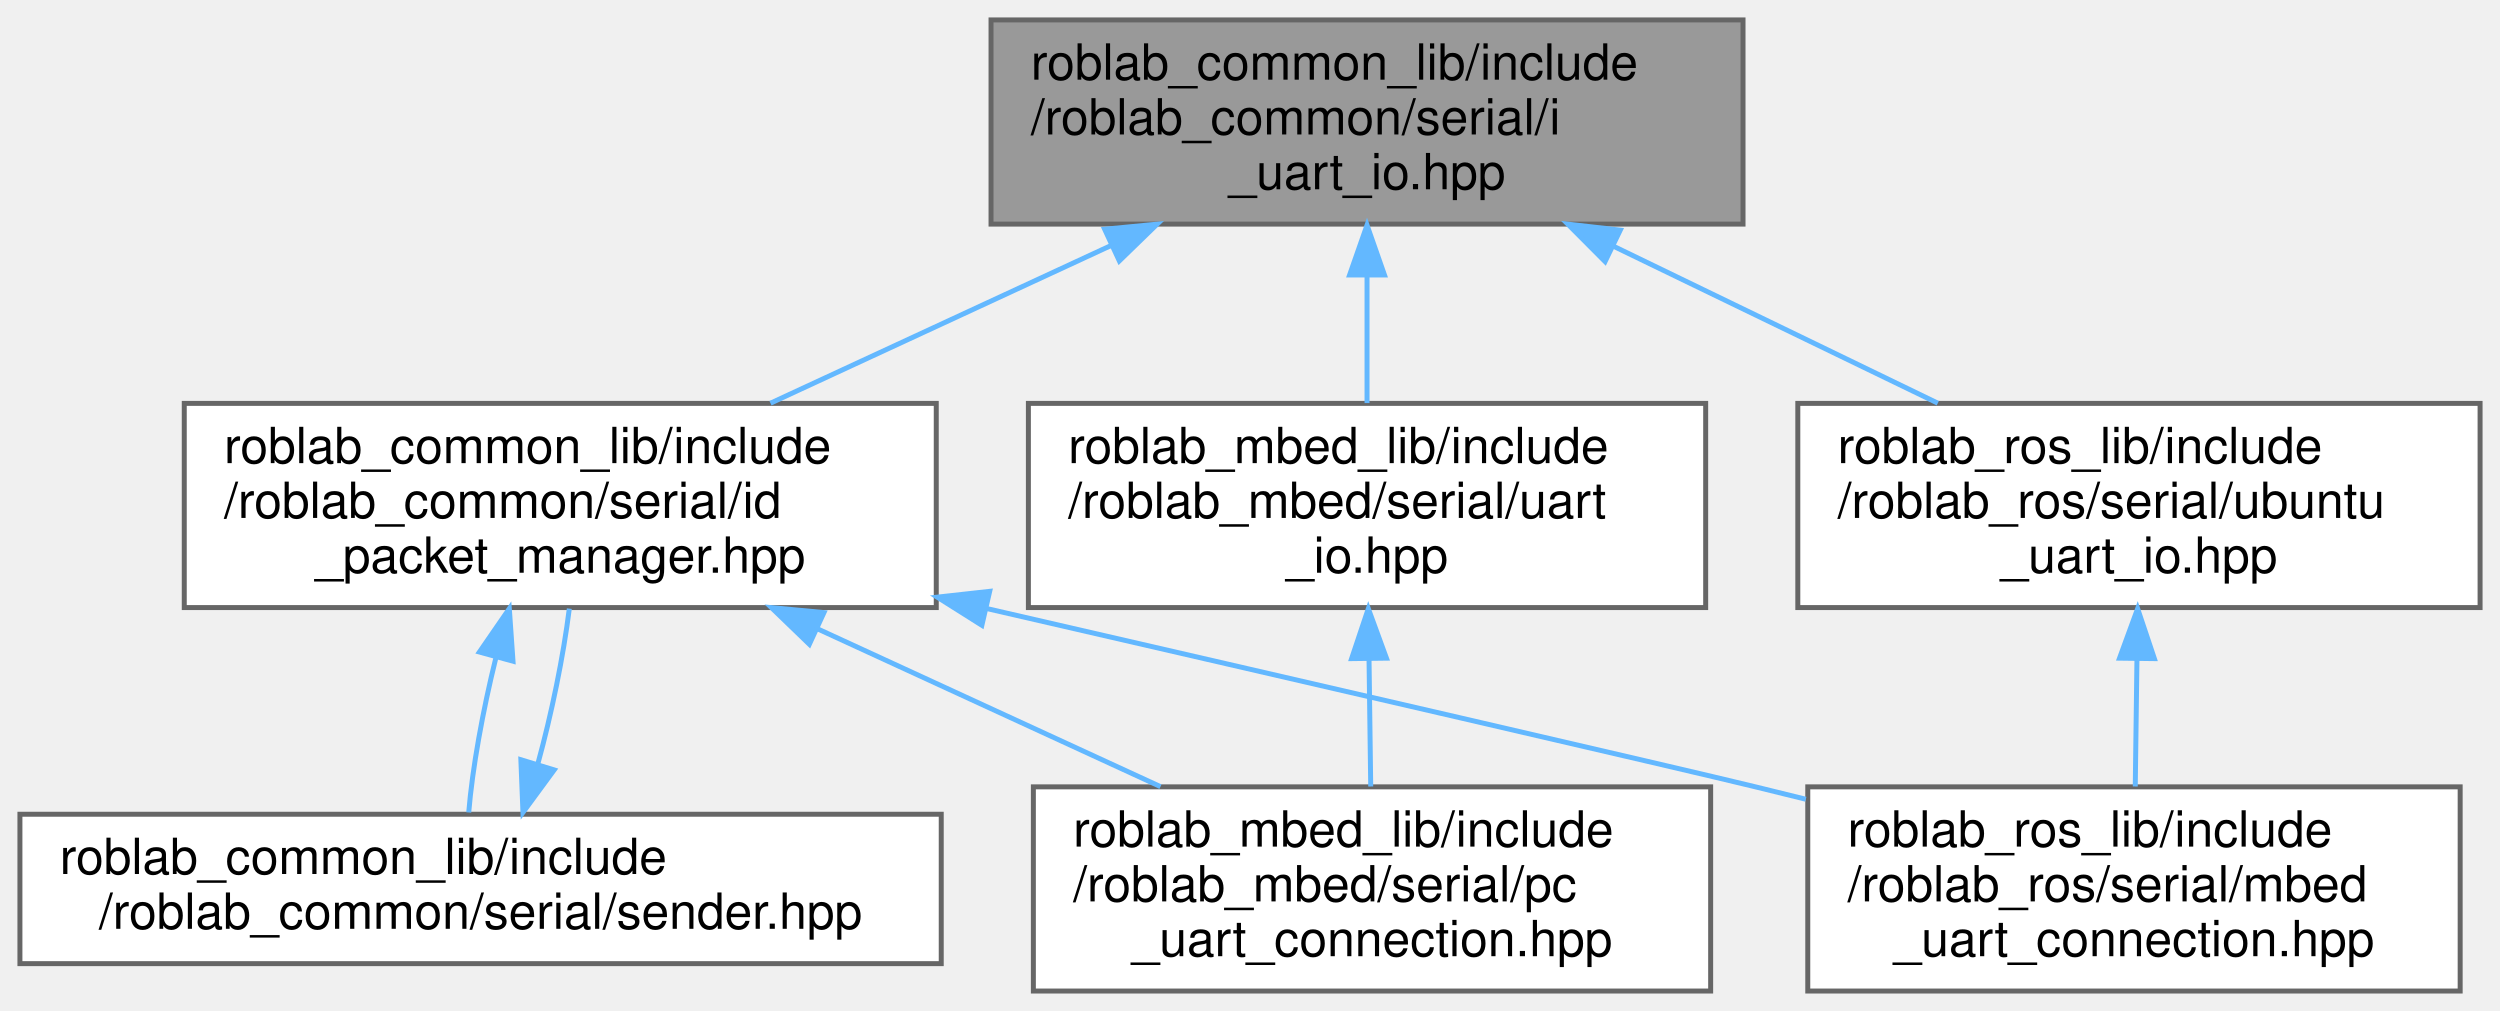
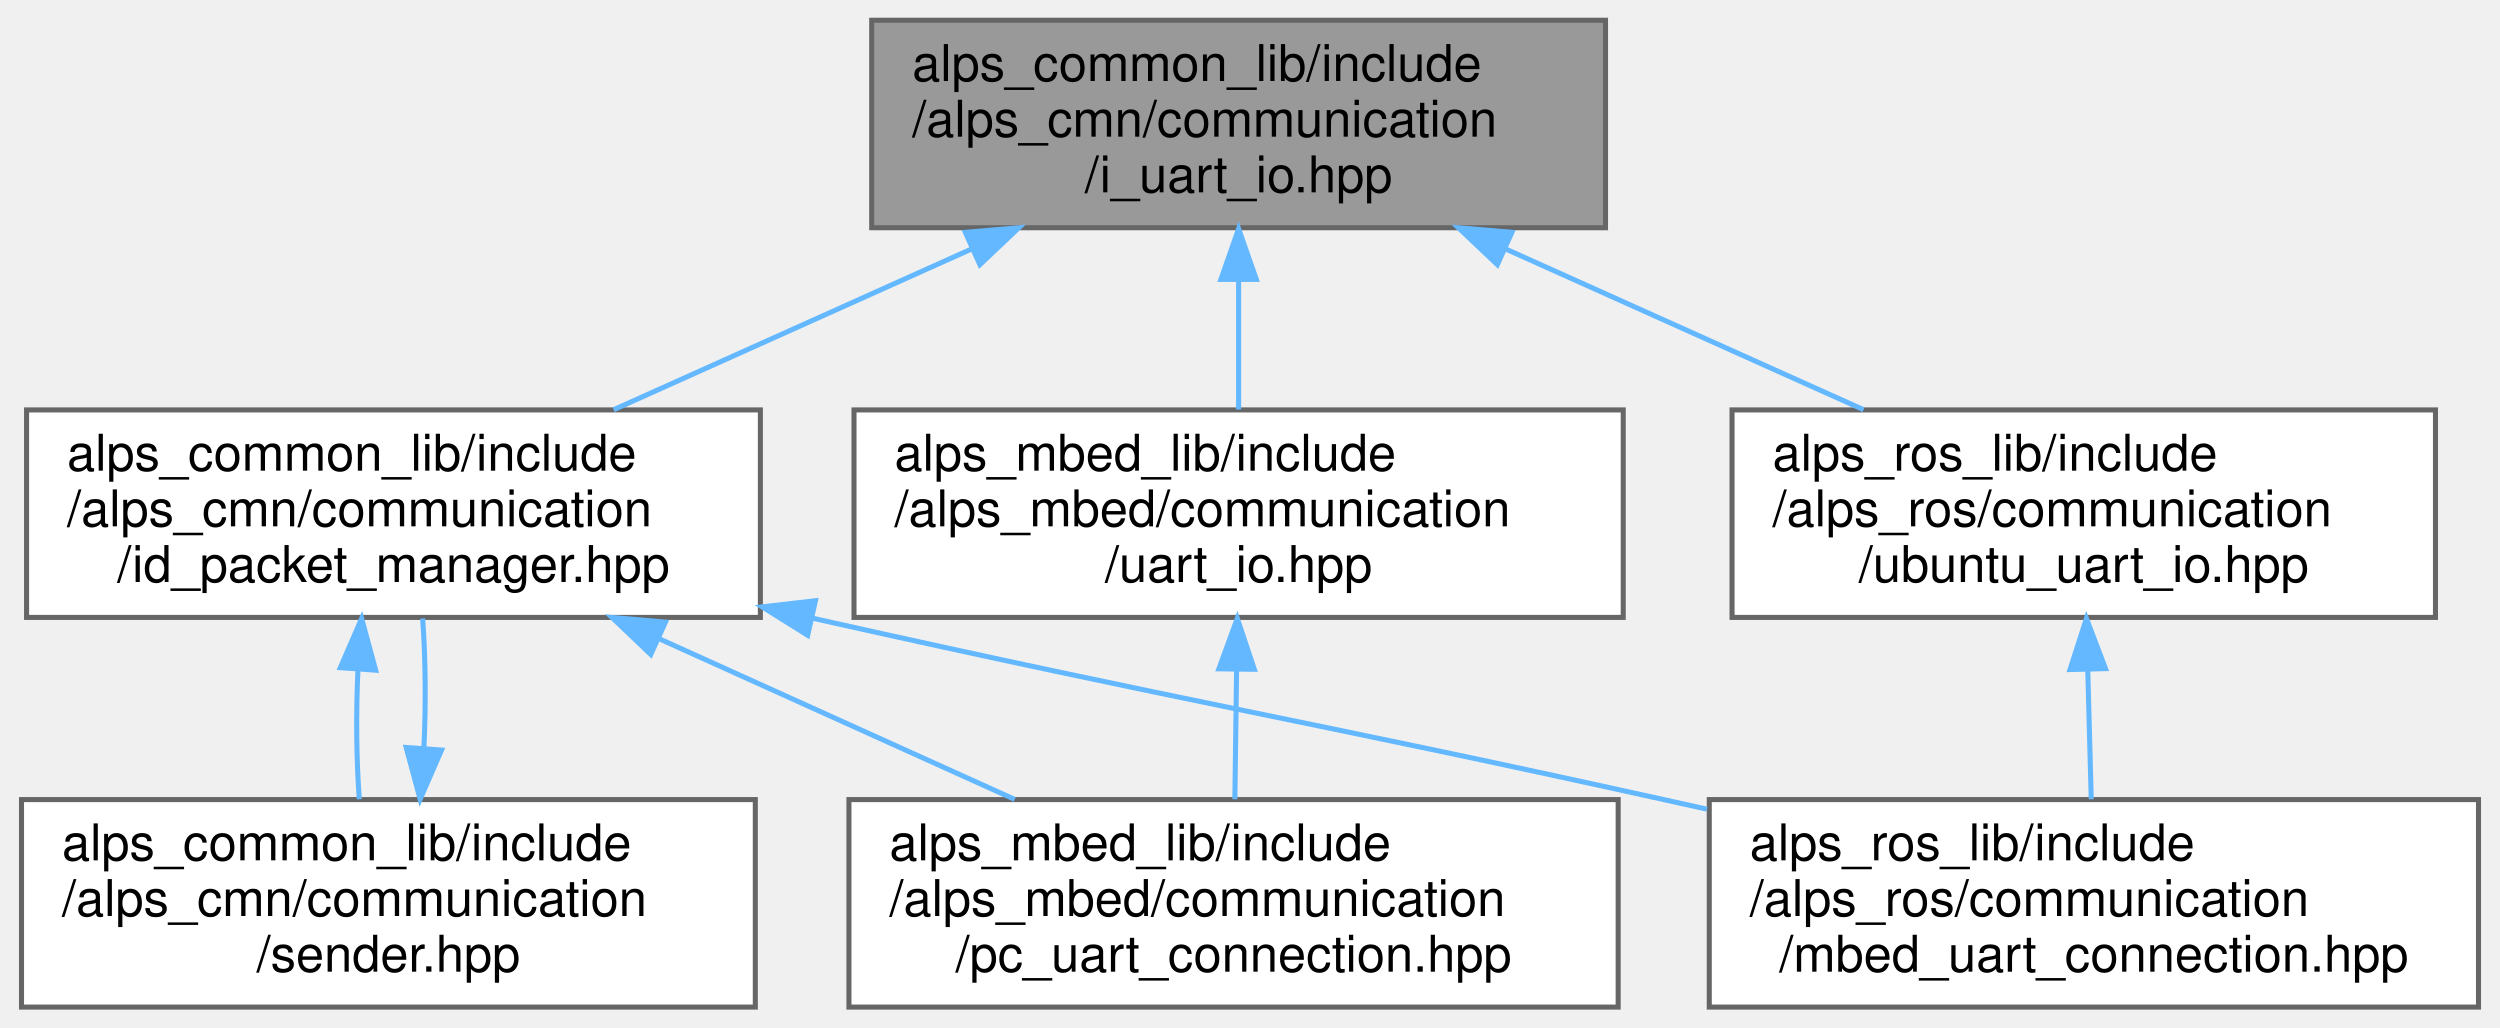
- <svg xmlns="http://www.w3.org/2000/svg" xmlns:xlink="http://www.w3.org/1999/xlink" width="502pt" height="203pt" viewBox="0.00 0.00 502.00 203.00">
+ <svg xmlns="http://www.w3.org/2000/svg" xmlns:xlink="http://www.w3.org/1999/xlink" width="494pt" height="203pt" viewBox="0.00 0.00 493.50 203.00">
  <g id="graph0" class="graph" transform="scale(1 1) rotate(0) translate(4 199)">
    <g id="node1" class="node">
      <g id="a_node1">
        <a xlink:title=" ">
-           <polygon fill="#999999" stroke="#666666" points="346,-195 195,-195 195,-154 346,-154 346,-195" />
-           <text text-anchor="start" x="203" y="-183" font-family="Helvetica,sans-Serif" font-size="10.00">roblab_common_lib/include</text>
-           <text text-anchor="start" x="203" y="-172" font-family="Helvetica,sans-Serif" font-size="10.00">/roblab_common/serial/i</text>
-           <text text-anchor="middle" x="270.5" y="-161" font-family="Helvetica,sans-Serif" font-size="10.00">_uart_io.hpp</text>
+           <polygon fill="#999999" stroke="#666666" points="313,-195 168,-195 168,-154 313,-154 313,-195" />
+           <text text-anchor="start" x="176" y="-183" font-family="Helvetica,sans-Serif" font-size="10.00">alps_common_lib/include</text>
+           <text text-anchor="start" x="176" y="-172" font-family="Helvetica,sans-Serif" font-size="10.00">/alps_cmn/communication</text>
+           <text text-anchor="middle" x="240.5" y="-161" font-family="Helvetica,sans-Serif" font-size="10.00">/i_uart_io.hpp</text>
        </a>
      </g>
    </g>
    <g id="node2" class="node">
      <g id="a_node2">
        <a xlink:href="id__packet__manager_8hpp.html" target="_top" xlink:title="ID付きパケットデータを管理">
-           <polygon fill="white" stroke="#666666" points="184,-118 33,-118 33,-77 184,-77 184,-118" />
-           <text text-anchor="start" x="41" y="-106" font-family="Helvetica,sans-Serif" font-size="10.00">roblab_common_lib/include</text>
-           <text text-anchor="start" x="41" y="-95" font-family="Helvetica,sans-Serif" font-size="10.00">/roblab_common/serial/id</text>
-           <text text-anchor="middle" x="108.5" y="-84" font-family="Helvetica,sans-Serif" font-size="10.00">_packet_manager.hpp</text>
+           <polygon fill="white" stroke="#666666" points="146,-118 1,-118 1,-77 146,-77 146,-118" />
+           <text text-anchor="start" x="9" y="-106" font-family="Helvetica,sans-Serif" font-size="10.00">alps_common_lib/include</text>
+           <text text-anchor="start" x="9" y="-95" font-family="Helvetica,sans-Serif" font-size="10.00">/alps_cmn/communication</text>
+           <text text-anchor="middle" x="73.5" y="-84" font-family="Helvetica,sans-Serif" font-size="10.00">/id_packet_manager.hpp</text>
        </a>
      </g>
    </g>
    <g id="edge1" class="edge">
-       <path fill="none" stroke="#63b8ff" d="M219.14,-149.72C197.09,-139.51 171.64,-127.73 150.71,-118.04" />
-       <polygon fill="#63b8ff" stroke="#63b8ff" points="217.81,-152.97 228.36,-153.99 220.76,-146.61 217.81,-152.97" />
+       <path fill="none" stroke="#63b8ff" d="M187.86,-149.86C165.06,-139.62 138.68,-127.77 117.01,-118.04" />
+       <polygon fill="#63b8ff" stroke="#63b8ff" points="186.5,-153.09 197.06,-153.99 189.37,-146.7 186.5,-153.09" />
    </g>
    <g id="node6" class="node">
      <g id="a_node6">
        <a xlink:href="uart__io_8hpp.html" target="_top" xlink:title="mbedのUart通信IOライブラリ">
-           <polygon fill="white" stroke="#666666" points="338.5,-118 202.5,-118 202.5,-77 338.5,-77 338.5,-118" />
-           <text text-anchor="start" x="210.5" y="-106" font-family="Helvetica,sans-Serif" font-size="10.00">roblab_mbed_lib/include</text>
-           <text text-anchor="start" x="210.5" y="-95" font-family="Helvetica,sans-Serif" font-size="10.00">/roblab_mbed/serial/uart</text>
-           <text text-anchor="middle" x="270.5" y="-84" font-family="Helvetica,sans-Serif" font-size="10.00">_io.hpp</text>
+           <polygon fill="white" stroke="#666666" points="316.5,-118 164.5,-118 164.5,-77 316.5,-77 316.5,-118" />
+           <text text-anchor="start" x="172.5" y="-106" font-family="Helvetica,sans-Serif" font-size="10.00">alps_mbed_lib/include</text>
+           <text text-anchor="start" x="172.5" y="-95" font-family="Helvetica,sans-Serif" font-size="10.00">/alps_mbed/communication</text>
+           <text text-anchor="middle" x="240.5" y="-84" font-family="Helvetica,sans-Serif" font-size="10.00">/uart_io.hpp</text>
        </a>
      </g>
    </g>
    <g id="edge6" class="edge">
-       <path fill="none" stroke="#63b8ff" d="M270.5,-143.69C270.5,-135.08 270.5,-125.9 270.5,-118.07" />
-       <polygon fill="#63b8ff" stroke="#63b8ff" points="267,-143.79 270.5,-153.79 274,-143.79 267,-143.79" />
+       <path fill="none" stroke="#63b8ff" d="M240.5,-143.69C240.5,-135.08 240.5,-125.9 240.5,-118.07" />
+       <polygon fill="#63b8ff" stroke="#63b8ff" points="237,-143.79 240.5,-153.79 244,-143.79 237,-143.79" />
    </g>
    <g id="node7" class="node">
      <g id="a_node7">
        <a xlink:href="ubuntu__uart__io_8hpp.html" target="_top" xlink:title="Ubuntuシリアル通信IOライブラリ">
-           <polygon fill="white" stroke="#666666" points="494,-118 357,-118 357,-77 494,-77 494,-118" />
-           <text text-anchor="start" x="365" y="-106" font-family="Helvetica,sans-Serif" font-size="10.00">roblab_ros_lib/include</text>
-           <text text-anchor="start" x="365" y="-95" font-family="Helvetica,sans-Serif" font-size="10.00">/roblab_ros/serial/ubuntu</text>
-           <text text-anchor="middle" x="425.5" y="-84" font-family="Helvetica,sans-Serif" font-size="10.00">_uart_io.hpp</text>
+           <polygon fill="white" stroke="#666666" points="477,-118 338,-118 338,-77 477,-77 477,-118" />
+           <text text-anchor="start" x="346" y="-106" font-family="Helvetica,sans-Serif" font-size="10.00">alps_ros_lib/include</text>
+           <text text-anchor="start" x="346" y="-95" font-family="Helvetica,sans-Serif" font-size="10.00">/alps_ros/communication</text>
+           <text text-anchor="middle" x="407.5" y="-84" font-family="Helvetica,sans-Serif" font-size="10.00">/ubuntu_uart_io.hpp</text>
        </a>
      </g>
    </g>
    <g id="edge8" class="edge">
-       <path fill="none" stroke="#63b8ff" d="M319.92,-149.59C340.96,-139.41 365.18,-127.69 385.11,-118.04" />
-       <polygon fill="#63b8ff" stroke="#63b8ff" points="318.3,-146.48 310.82,-153.99 321.35,-152.79 318.3,-146.48" />
+       <path fill="none" stroke="#63b8ff" d="M293.14,-149.86C315.94,-139.62 342.32,-127.77 363.99,-118.04" />
+       <polygon fill="#63b8ff" stroke="#63b8ff" points="291.63,-146.7 283.94,-153.99 294.5,-153.09 291.63,-146.7" />
    </g>
    <g id="node3" class="node">
      <g id="a_node3">
        <a xlink:href="sender_8hpp.html" target="_top" xlink:title="シリアル通信で送るデータを登録">
-           <polygon fill="white" stroke="#666666" points="185,-35.5 0,-35.5 0,-5.5 185,-5.5 185,-35.5" />
-           <text text-anchor="start" x="8" y="-23.5" font-family="Helvetica,sans-Serif" font-size="10.00">roblab_common_lib/include</text>
-           <text text-anchor="middle" x="92.5" y="-12.5" font-family="Helvetica,sans-Serif" font-size="10.00">/roblab_common/serial/sender.hpp</text>
+           <polygon fill="white" stroke="#666666" points="145,-41 0,-41 0,0 145,0 145,-41" />
+           <text text-anchor="start" x="8" y="-29" font-family="Helvetica,sans-Serif" font-size="10.00">alps_common_lib/include</text>
+           <text text-anchor="start" x="8" y="-18" font-family="Helvetica,sans-Serif" font-size="10.00">/alps_cmn/communication</text>
+           <text text-anchor="middle" x="72.5" y="-7" font-family="Helvetica,sans-Serif" font-size="10.00">/sender.hpp</text>
        </a>
      </g>
    </g>
    <g id="edge2" class="edge">
-       <path fill="none" stroke="#63b8ff" d="M95.58,-66.94C92.93,-56.25 90.84,-44.66 90.12,-35.86" />
-       <polygon fill="#63b8ff" stroke="#63b8ff" points="92.26,-68.07 98.27,-76.79 99.01,-66.23 92.26,-68.07" />
+       <path fill="none" stroke="#63b8ff" d="M66.48,-66.69C66.08,-58.08 66.16,-48.9 66.75,-41.07" />
+       <polygon fill="#63b8ff" stroke="#63b8ff" points="63,-67.07 67.21,-76.79 69.98,-66.57 63,-67.07" />
    </g>
    <g id="node4" class="node">
      <g id="a_node4">
        <a xlink:href="pc__uart__connection_8hpp.html" target="_top" xlink:title="パソコンと接続してパケット通信を行うライブラリ">
-           <polygon fill="white" stroke="#666666" points="339.5,-41 203.5,-41 203.5,0 339.5,0 339.5,-41" />
-           <text text-anchor="start" x="211.5" y="-29" font-family="Helvetica,sans-Serif" font-size="10.00">roblab_mbed_lib/include</text>
-           <text text-anchor="start" x="211.5" y="-18" font-family="Helvetica,sans-Serif" font-size="10.00">/roblab_mbed/serial/pc</text>
-           <text text-anchor="middle" x="271.5" y="-7" font-family="Helvetica,sans-Serif" font-size="10.00">_uart_connection.hpp</text>
+           <polygon fill="white" stroke="#666666" points="315.5,-41 163.5,-41 163.5,0 315.5,0 315.5,-41" />
+           <text text-anchor="start" x="171.5" y="-29" font-family="Helvetica,sans-Serif" font-size="10.00">alps_mbed_lib/include</text>
+           <text text-anchor="start" x="171.5" y="-18" font-family="Helvetica,sans-Serif" font-size="10.00">/alps_mbed/communication</text>
+           <text text-anchor="middle" x="239.5" y="-7" font-family="Helvetica,sans-Serif" font-size="10.00">/pc_uart_connection.hpp</text>
        </a>
      </g>
    </g>
    <g id="edge4" class="edge">
-       <path fill="none" stroke="#63b8ff" d="M160.18,-72.72C182.36,-62.51 207.97,-50.73 229.03,-41.04" />
-       <polygon fill="#63b8ff" stroke="#63b8ff" points="158.52,-69.63 150.9,-76.99 161.45,-75.99 158.52,-69.63" />
+       <path fill="none" stroke="#63b8ff" d="M125.83,-72.86C148.49,-62.62 174.71,-50.77 196.25,-41.04" />
+       <polygon fill="#63b8ff" stroke="#63b8ff" points="124.35,-69.68 116.68,-76.99 127.24,-76.06 124.35,-69.68" />
    </g>
    <g id="node5" class="node">
      <g id="a_node5">
        <a xlink:href="mbed__uart__connection_8hpp.html" target="_top" xlink:title="接続された複数のMbedとシリアル通信を行う">
-           <polygon fill="white" stroke="#666666" points="490,-41 359,-41 359,0 490,0 490,-41" />
-           <text text-anchor="start" x="367" y="-29" font-family="Helvetica,sans-Serif" font-size="10.00">roblab_ros_lib/include</text>
-           <text text-anchor="start" x="367" y="-18" font-family="Helvetica,sans-Serif" font-size="10.00">/roblab_ros/serial/mbed</text>
-           <text text-anchor="middle" x="424.5" y="-7" font-family="Helvetica,sans-Serif" font-size="10.00">_uart_connection.hpp</text>
+           <polygon fill="white" stroke="#666666" points="485.5,-41 333.5,-41 333.5,0 485.5,0 485.5,-41" />
+           <text text-anchor="start" x="341.5" y="-29" font-family="Helvetica,sans-Serif" font-size="10.00">alps_ros_lib/include</text>
+           <text text-anchor="start" x="341.5" y="-18" font-family="Helvetica,sans-Serif" font-size="10.00">/alps_ros/communication</text>
+           <text text-anchor="middle" x="409.5" y="-7" font-family="Helvetica,sans-Serif" font-size="10.00">/mbed_uart_connection.hpp</text>
        </a>
      </g>
    </g>
    <g id="edge5" class="edge">
-       <path fill="none" stroke="#63b8ff" d="M194.12,-76.81C256.72,-62.39 333.27,-44.72 348.5,-41 351.81,-40.19 355.2,-39.36 358.61,-38.51" />
-       <polygon fill="#63b8ff" stroke="#63b8ff" points="193.16,-73.44 184.2,-79.09 194.73,-80.26 193.16,-73.44" />
+       <path fill="none" stroke="#63b8ff" d="M156.38,-76.83C232.08,-59.88 252.59,-56.91 324.5,-41 327.31,-40.38 330.17,-39.74 333.06,-39.1" />
+       <polygon fill="#63b8ff" stroke="#63b8ff" points="155.35,-73.47 146.36,-79.08 156.88,-80.3 155.35,-73.47" />
    </g>
    <g id="edge3" class="edge">
-       <path fill="none" stroke="#63b8ff" d="M104.01,-45.67C106.78,-55.73 109.13,-67.26 110.32,-76.79" />
-       <polygon fill="#63b8ff" stroke="#63b8ff" points="107.28,-44.4 101.01,-35.86 100.59,-46.45 107.28,-44.4" />
+       <path fill="none" stroke="#63b8ff" d="M79.51,-51.16C79.92,-59.77 79.85,-68.96 79.26,-76.79" />
+       <polygon fill="#63b8ff" stroke="#63b8ff" points="83,-50.79 78.77,-41.07 76.01,-51.3 83,-50.79" />
    </g>
    <g id="edge7" class="edge">
-       <path fill="none" stroke="#63b8ff" d="M270.9,-66.69C271.01,-58.08 271.13,-48.9 271.24,-41.07" />
-       <polygon fill="#63b8ff" stroke="#63b8ff" points="267.4,-66.75 270.76,-76.79 274.4,-66.84 267.4,-66.75" />
+       <path fill="none" stroke="#63b8ff" d="M240.1,-66.69C239.99,-58.08 239.87,-48.9 239.76,-41.07" />
+       <polygon fill="#63b8ff" stroke="#63b8ff" points="236.6,-66.84 240.24,-76.79 243.6,-66.75 236.6,-66.84" />
    </g>
    <g id="edge9" class="edge">
-       <path fill="none" stroke="#63b8ff" d="M425.1,-66.69C424.99,-58.08 424.87,-48.9 424.76,-41.07" />
-       <polygon fill="#63b8ff" stroke="#63b8ff" points="421.6,-66.84 425.24,-76.79 428.6,-66.75 421.6,-66.84" />
+       <path fill="none" stroke="#63b8ff" d="M408.29,-66.69C408.52,-58.08 408.77,-48.9 408.98,-41.07" />
+       <polygon fill="#63b8ff" stroke="#63b8ff" points="404.79,-66.7 408.03,-76.79 411.79,-66.89 404.79,-66.7" />
    </g>
  </g>
</svg>
